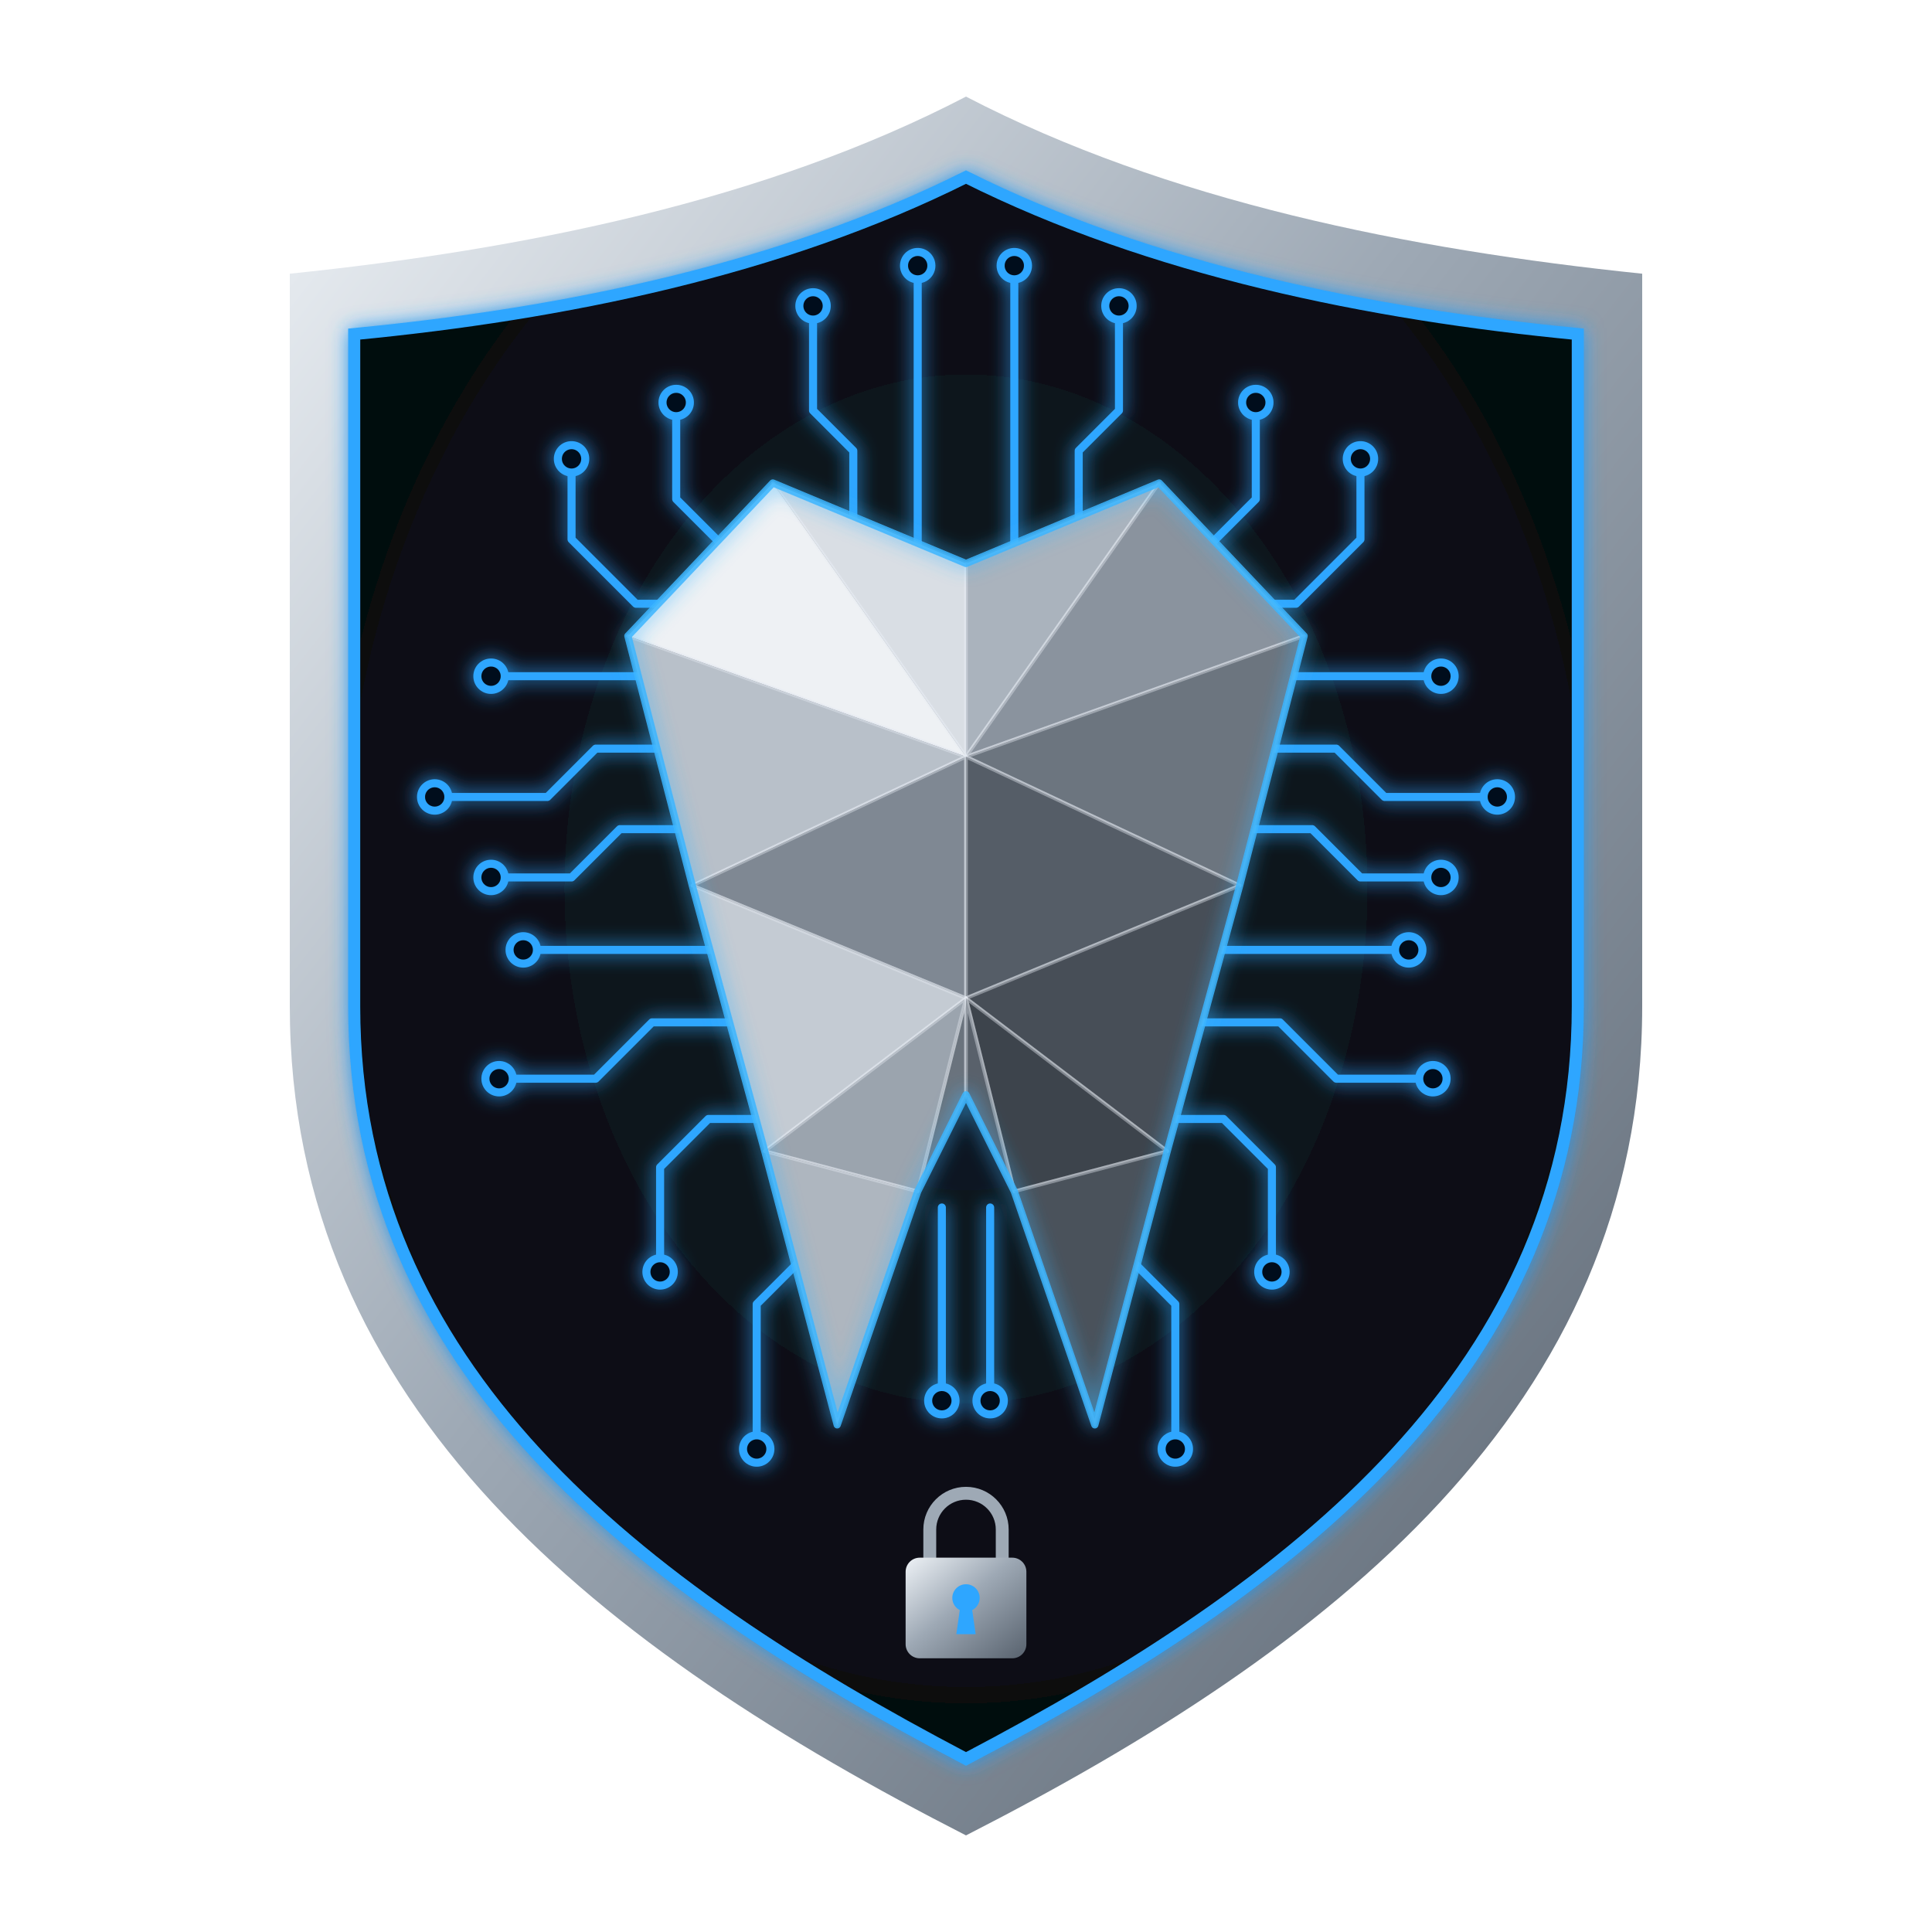
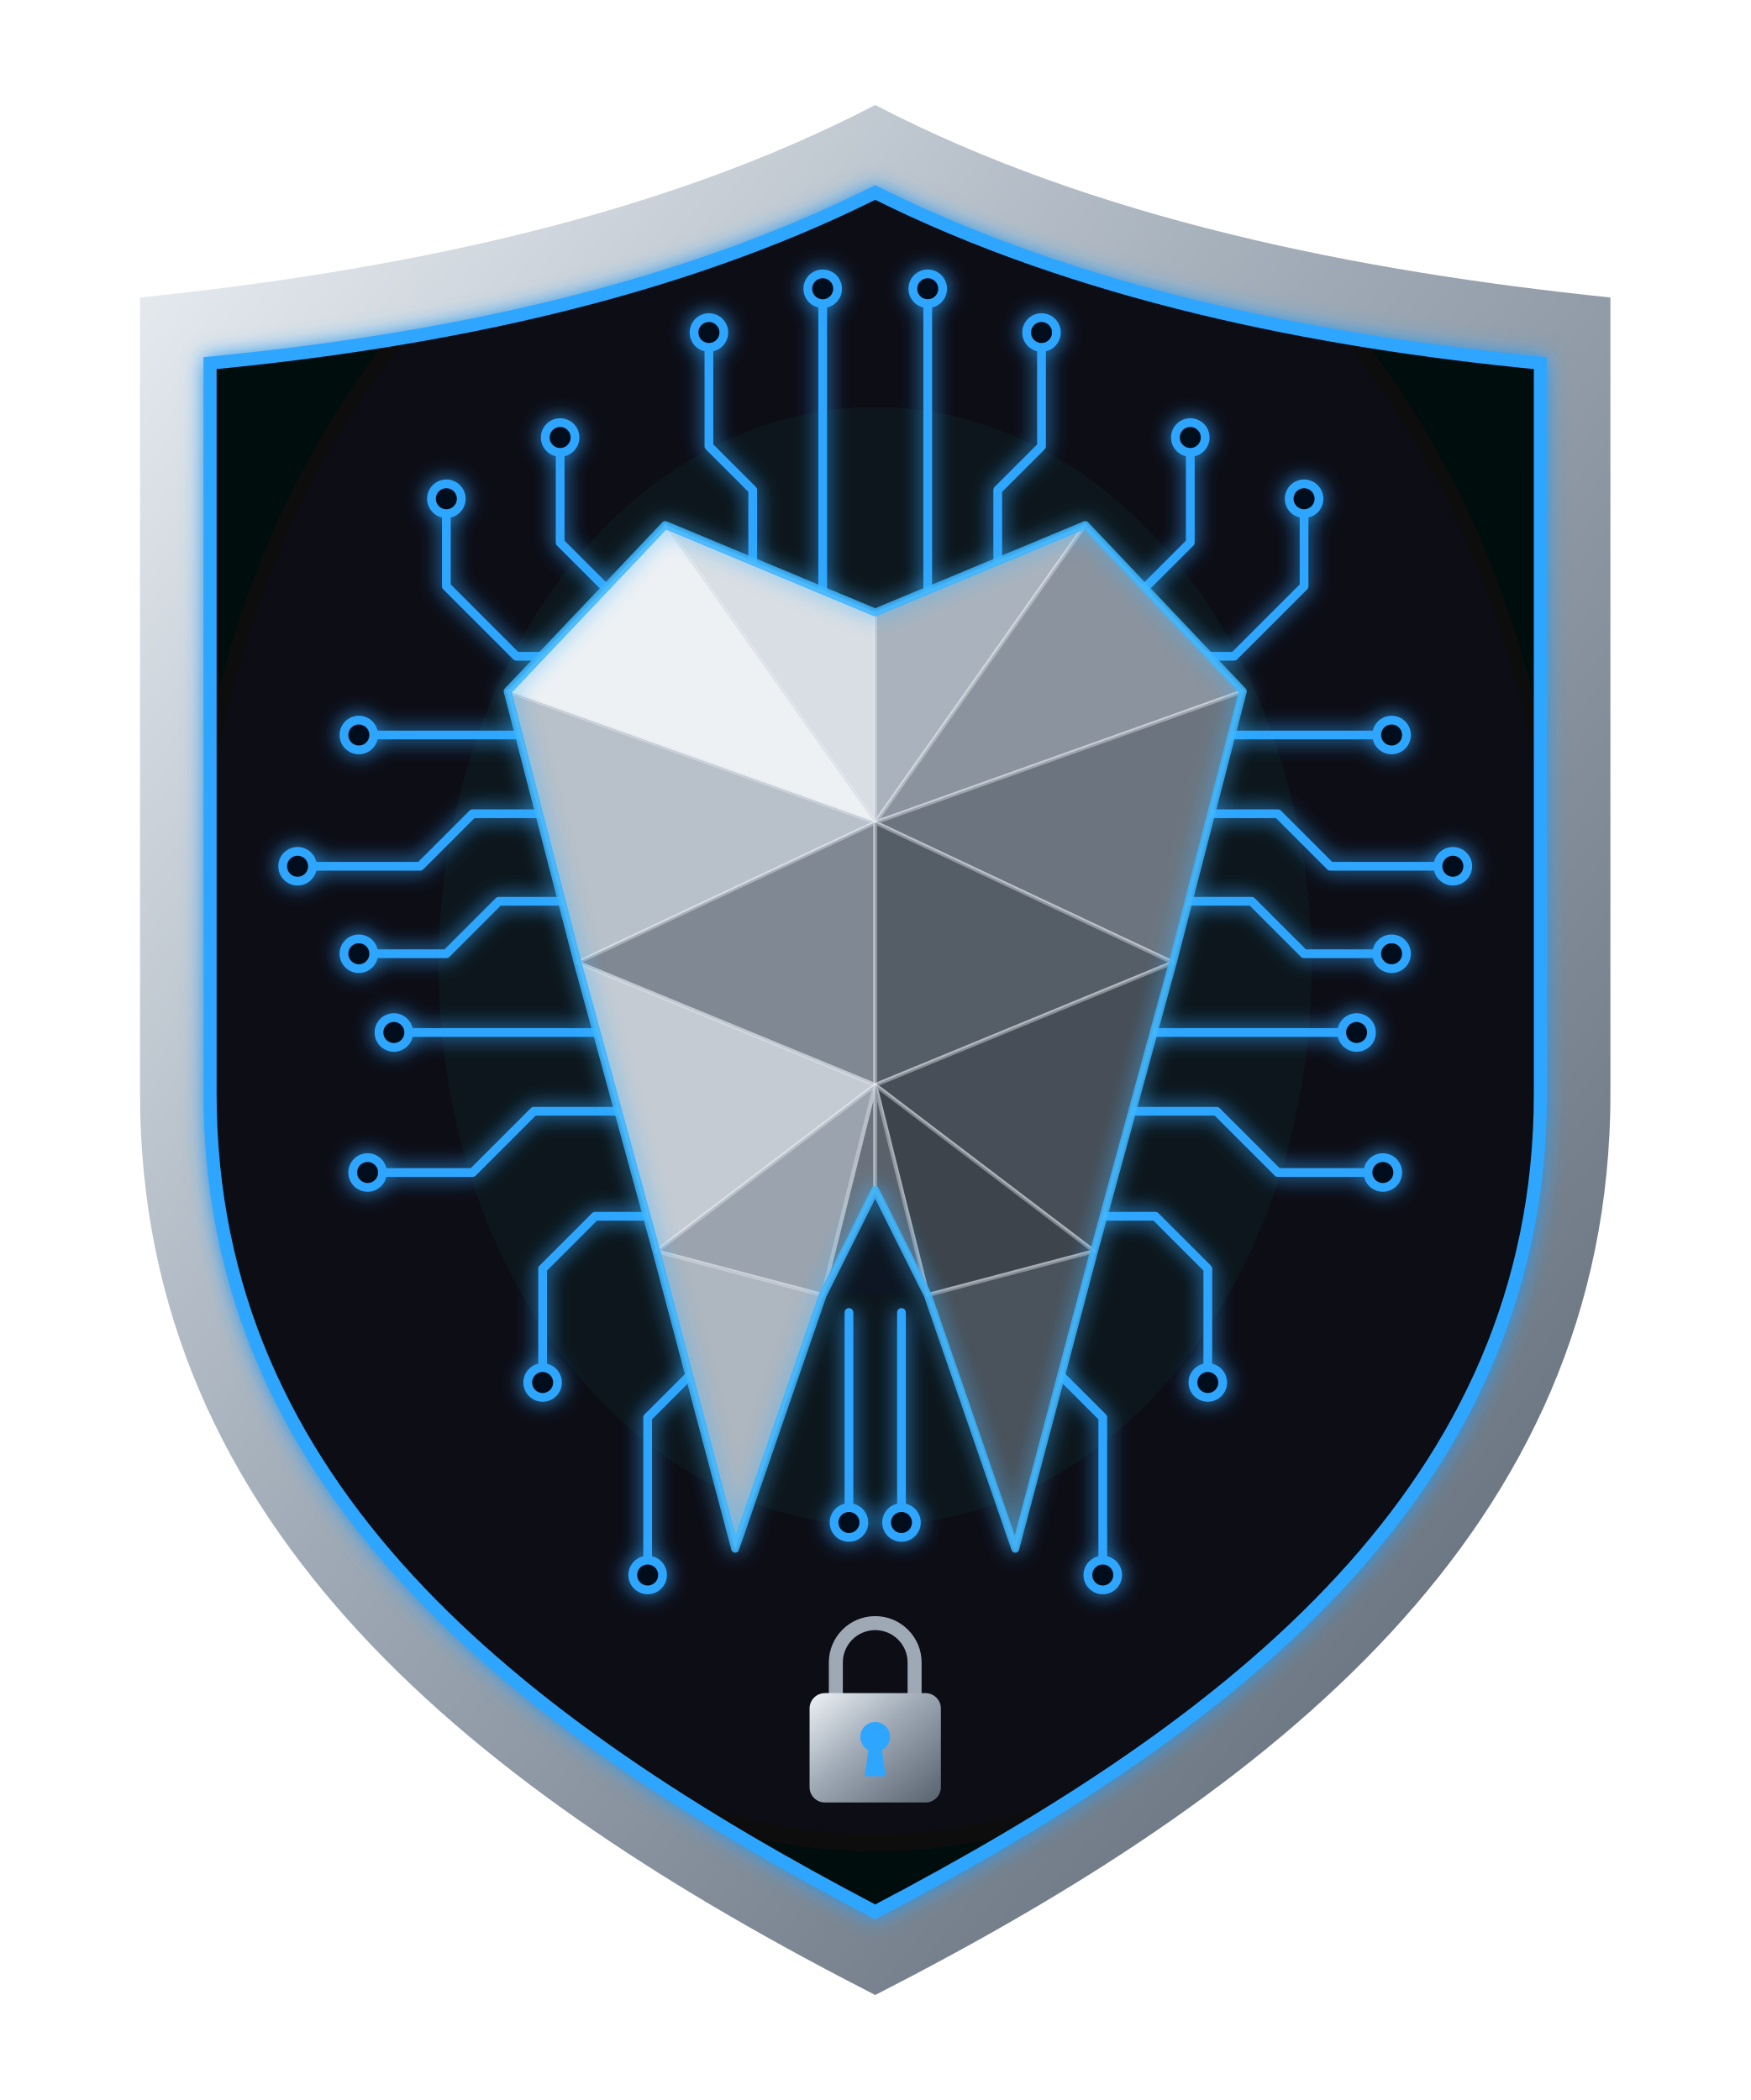
- <svg xmlns="http://www.w3.org/2000/svg" viewBox="-40 0 480 480" width="480" height="480">
+ <svg xmlns="http://www.w3.org/2000/svg" viewBox="0 0 400 480" width="400" height="480">
  <defs>
    <linearGradient id="steel" x1="0" y1="0" x2="1" y2="1">
      <stop offset="0" stop-color="#eef2f6" />
      <stop offset="0.45" stop-color="#9ea9b5" />
      <stop offset="1" stop-color="#58626e" />
    </linearGradient>
    <radialGradient id="field" cx="0.5" cy="0.45" r="0.65">
      <stop offset="0" stop-color="#101c28" />
      <stop offset="1" stop-color="#04070b" />
    </radialGradient>
    <filter id="glow" x="-20%" y="-20%" width="140%" height="140%">
      <feGaussianBlur stdDeviation="2.4" result="b" />
      <feMerge>
        <feMergeNode in="b" />
        <feMergeNode in="SourceGraphic" />
      </feMerge>
    </filter>
  </defs>
  <path d="M200 24 C250 50 310 62 368 68 L368 250 C368 350 290 410 200 456 C110 410 32 350 32 250 L32 68 C90 62 150 50 200 24 Z" fill="url(#steel)" />
  <path d="M200 44 C246 67 300 78 352 83 L352 250 C352 340 282 394 200 437 C118 394 48 340 48 250 L48 83 C100 78 154 67 200 44 Z" fill="url(#field)" stroke="#2ea6ff" stroke-width="3" filter="url(#glow)" />
  <g id="traces" fill="none" stroke="#2ea6ff" stroke-width="2" stroke-linecap="round" stroke-linejoin="round" filter="url(#glow)">
    <g id="left">
      <path d="M146 142 L128 124 L128 104" />
      <circle cx="128" cy="100" r="3.4" fill="#06101a" />
      <path d="M172 132 L172 112 L162 102 L162 80" />
      <circle cx="162" cy="76" r="3.4" fill="#06101a" />
      <path d="M188 140 L188 70" />
      <circle cx="188" cy="66" r="3.4" fill="#06101a" />
      <path d="M140 150 L118 150 L102 134 L102 118" />
      <circle cx="102" cy="114" r="3.4" fill="#06101a" />
      <path d="M124 168 L86 168" />
      <circle cx="82" cy="168" r="3.4" fill="#06101a" />
      <path d="M128 186 L108 186 L96 198 L72 198" />
      <circle cx="68" cy="198" r="3.4" fill="#06101a" />
      <path d="M134 206 L114 206 L102 218 L86 218" />
      <circle cx="82" cy="218" r="3.4" fill="#06101a" />
      <path d="M140 236 L94 236" />
      <circle cx="90" cy="236" r="3.4" fill="#06101a" />
      <path d="M146 254 L122 254 L108 268 L88 268" />
      <circle cx="84" cy="268" r="3.4" fill="#06101a" />
      <path d="M152 278 L136 278 L124 290 L124 312" />
      <circle cx="124" cy="316" r="3.4" fill="#06101a" />
      <path d="M162 310 L148 324 L148 356" />
      <circle cx="148" cy="360" r="3.4" fill="#06101a" />
      <path d="M194 300 L194 344" />
      <circle cx="194" cy="348" r="3.4" fill="#06101a" />
    </g>
    <use href="#left" transform="translate(400 0) scale(-1 1)" />
  </g>
  <g stroke="#e6ecf2" stroke-opacity="0.4" stroke-width="0.9" stroke-linejoin="round">
    <polygon points="152,120 200,140 200,188" fill="#d9dee4" />
    <polygon points="200,140 248,120 200,188" fill="#aab3bd" />
    <polygon points="116,158 152,120 200,188" fill="#eef1f4" />
    <polygon points="248,120 284,158 200,188" fill="#8a939e" />
    <polygon points="116,158 200,188 132,220" fill="#b8c0c9" />
    <polygon points="284,158 268,220 200,188" fill="#6c757f" />
    <polygon points="132,220 200,188 200,248" fill="#7f8893" />
    <polygon points="200,188 268,220 200,248" fill="#555d67" />
    <polygon points="132,220 200,248 150,286" fill="#c4cbd3" />
    <polygon points="200,248 268,220 250,286" fill="#474e57" />
    <polygon points="200,248 200,272 188,296" fill="#6a737d" />
    <polygon points="200,248 188,296 150,286" fill="#9ba4ae" />
    <polygon points="200,248 250,286 212,296" fill="#3d444c" />
    <polygon points="200,248 212,296 200,272" fill="#59616b" />
    <polygon points="150,286 188,296 168,354" fill="#aeb6bf" />
    <polygon points="250,286 232,354 212,296" fill="#4a525b" />
  </g>
  <polygon points="152,120 200,140 248,120 284,158 268,220 250,286 232,354 212,296 200,272 188,296 168,354 150,286 132,220 116,158" fill="none" stroke="#3fb6ff" stroke-width="1.8" stroke-linejoin="round" stroke-opacity="0.85" filter="url(#glow)" />
  <path d="M191 388 V380 a9 9 0 0 1 18 0 V388" fill="none" stroke="#9ea9b5" stroke-width="3.2" />
  <rect x="185" y="387" width="30" height="25" rx="3.5" fill="url(#steel)" />
  <circle cx="200" cy="397" r="3.4" fill="#2ea6ff" />
  <path d="M198.6 399 L201.4 399 L202.4 406 L197.6 406 Z" fill="#2ea6ff" />
</svg>
